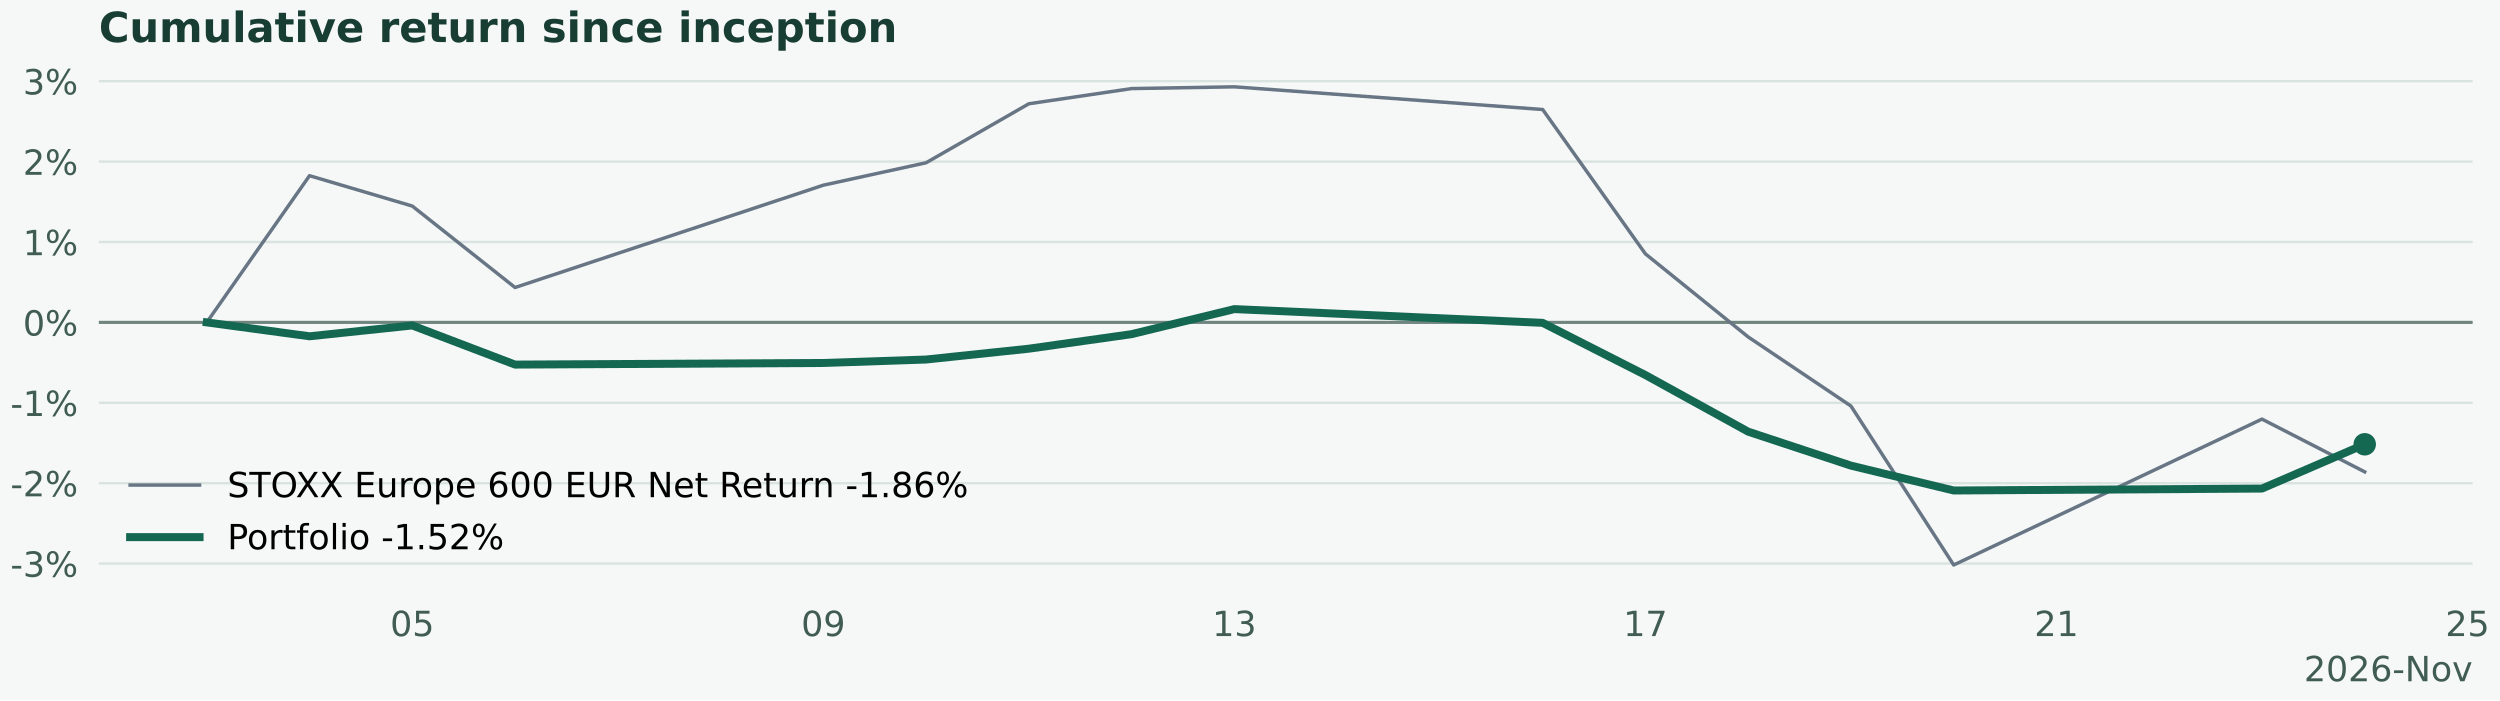
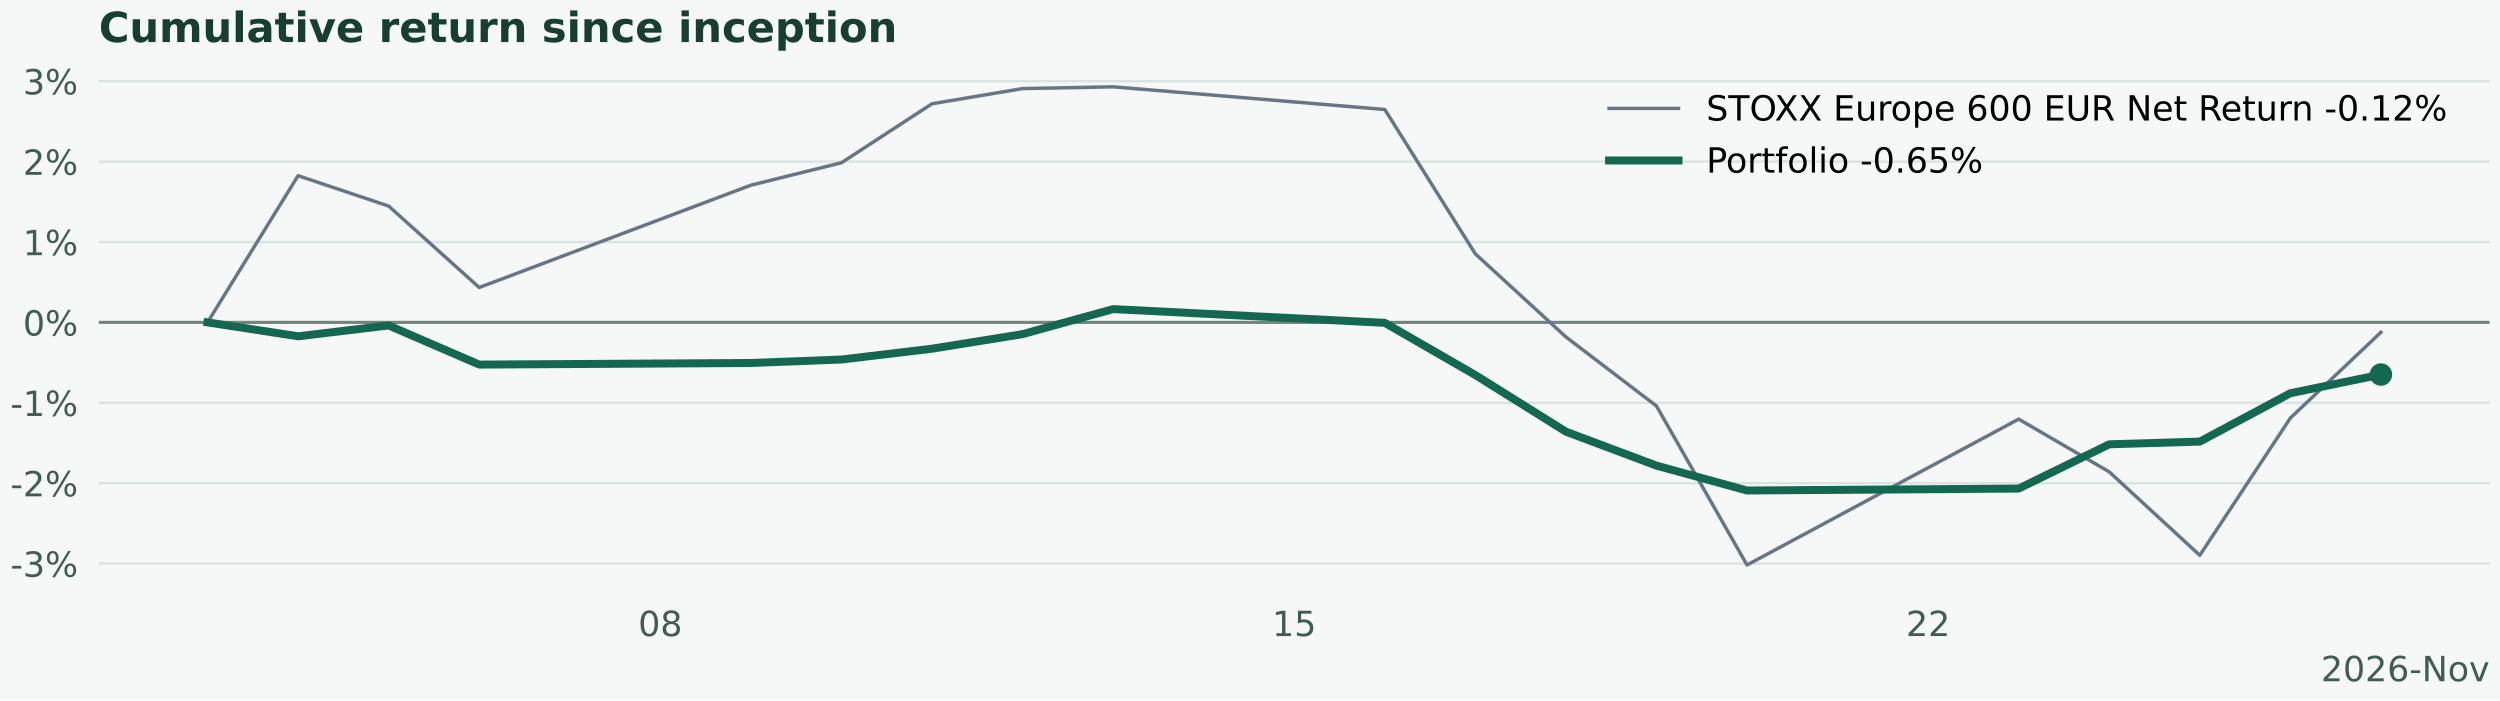
<svg xmlns="http://www.w3.org/2000/svg" xmlns:xlink="http://www.w3.org/1999/xlink" width="720pt" height="201.6pt" viewBox="0 0 720 201.6" version="1.1">
  <defs>
    <style type="text/css">*{stroke-linejoin: round; stroke-linecap: butt}</style>
  </defs>
  <g id="figure_1">
    <g id="patch_1">
      <path d="M 0 201.6  L 720 201.6  L 720 0  L 0 0  z " style="fill: #f5f8f7" />
    </g>
    <g id="axes_1">
      <g id="patch_2">
-         <path d="M 28.472 169.6  L 712.116 169.6  L 712.116 18.118  L 28.472 18.118  z " style="fill: #f5f8f7" />
+         <path d="M 28.472 169.6  L 717 169.6  L 717 18.118  L 28.472 18.118  z " style="fill: #f5f8f7" />
      </g>
      <g id="matplotlib.axis_1">
        <g id="xtick_1">
          <g id="line2d_1" />
          <g id="text_1">
-             <text style="font-size: 10px; font-family: 'DejaVu Sans'; text-anchor: middle; fill: #405c53" x="118.737" y="183.197" transform="rotate(-0 118.7368 183.1974)">05</text>
+             <text style="font-size: 10px; font-family: 'DejaVu Sans'; text-anchor: middle; fill: #405c53" x="190.172" y="183.197" transform="rotate(-0 190.1718 183.1974)">08</text>
          </g>
        </g>
        <g id="xtick_2">
          <g id="line2d_2" />
          <g id="text_2">
-             <text style="font-size: 10px; font-family: 'DejaVu Sans'; text-anchor: middle; fill: #405c53" x="237.117" y="183.197" transform="rotate(-0 237.1168 183.1974)">09</text>
+             <text style="font-size: 10px; font-family: 'DejaVu Sans'; text-anchor: middle; fill: #405c53" x="372.736" y="183.197" transform="rotate(-0 372.7359 183.1974)">15</text>
          </g>
        </g>
        <g id="xtick_3">
          <g id="line2d_3" />
          <g id="text_3">
-             <text style="font-size: 10px; font-family: 'DejaVu Sans'; text-anchor: middle; fill: #405c53" x="355.497" y="183.197" transform="rotate(-0 355.4968 183.1974)">13</text>
+             <text style="font-size: 10px; font-family: 'DejaVu Sans'; text-anchor: middle; fill: #405c53" x="555.3" y="183.197" transform="rotate(-0 555.3001 183.1974)">22</text>
          </g>
        </g>
-         <g id="xtick_4">
-           <g id="line2d_4" />
-           <g id="text_4">
-             <text style="font-size: 10px; font-family: 'DejaVu Sans'; text-anchor: middle; fill: #405c53" x="473.877" y="183.197" transform="rotate(-0 473.8767 183.1974)">17</text>
-           </g>
-         </g>
-         <g id="xtick_5">
-           <g id="line2d_5" />
-           <g id="text_5">
-             <text style="font-size: 10px; font-family: 'DejaVu Sans'; text-anchor: middle; fill: #405c53" x="592.257" y="183.197" transform="rotate(-0 592.2567 183.1974)">21</text>
-           </g>
-         </g>
-         <g id="xtick_6">
-           <g id="line2d_6" />
-           <g id="text_6">
-             <text style="font-size: 10px; font-family: 'DejaVu Sans'; text-anchor: middle; fill: #405c53" x="710.637" y="183.197" transform="rotate(-0 710.6367 183.1974)">25</text>
-           </g>
-         </g>
-         <g id="text_7">
-           <text style="font-size: 10px; font-family: 'DejaVu Sans'; text-anchor: end; fill: #405c53" x="712.116" y="196.197" transform="rotate(-0 712.1164 196.1974)">2026-Nov</text>
+         <g id="text_4">
+           <text style="font-size: 10px; font-family: 'DejaVu Sans'; text-anchor: end; fill: #405c53" x="717" y="196.197" transform="rotate(-0 716.9998 196.1974)">2026-Nov</text>
        </g>
      </g>
      <g id="matplotlib.axis_2">
        <g id="ytick_1">
-           <g id="line2d_7">
-             <path d="M 28.472 162.311  L 712.116 162.311  " clip-path="url(#pa5feb6eab3)" style="fill: none; stroke: #d9e3df; stroke-width: 0.7; stroke-linecap: square" />
+           <g id="line2d_4">
+             <path d="M 28.472 162.311  L 717 162.311  " clip-path="url(#p7c7c0bf665)" style="fill: none; stroke: #d9e3df; stroke-width: 0.7; stroke-linecap: square" />
          </g>
-           <g id="line2d_8" />
-           <g id="text_8">
+           <g id="line2d_5" />
+           <g id="text_5">
            <text style="font-size: 10px; font-family: 'DejaVu Sans'; text-anchor: end; fill: #405c53" x="22.472" y="166.11" transform="rotate(-0 22.47211 166.1101)">-3%</text>
          </g>
        </g>
        <g id="ytick_2">
-           <g id="line2d_9">
-             <path d="M 28.472 139.157  L 712.116 139.157  " clip-path="url(#pa5feb6eab3)" style="fill: none; stroke: #d9e3df; stroke-width: 0.7; stroke-linecap: square" />
+           <g id="line2d_6">
+             <path d="M 28.472 139.157  L 717 139.157  " clip-path="url(#p7c7c0bf665)" style="fill: none; stroke: #d9e3df; stroke-width: 0.7; stroke-linecap: square" />
          </g>
-           <g id="line2d_10" />
-           <g id="text_9">
+           <g id="line2d_7" />
+           <g id="text_6">
            <text style="font-size: 10px; font-family: 'DejaVu Sans'; text-anchor: end; fill: #405c53" x="22.472" y="142.956" transform="rotate(-0 22.47211 142.9562)">-2%</text>
          </g>
        </g>
        <g id="ytick_3">
-           <g id="line2d_11">
-             <path d="M 28.472 116.004  L 712.116 116.004  " clip-path="url(#pa5feb6eab3)" style="fill: none; stroke: #d9e3df; stroke-width: 0.7; stroke-linecap: square" />
+           <g id="line2d_8">
+             <path d="M 28.472 116.004  L 717 116.004  " clip-path="url(#p7c7c0bf665)" style="fill: none; stroke: #d9e3df; stroke-width: 0.7; stroke-linecap: square" />
          </g>
-           <g id="line2d_12" />
-           <g id="text_10">
+           <g id="line2d_9" />
+           <g id="text_7">
            <text style="font-size: 10px; font-family: 'DejaVu Sans'; text-anchor: end; fill: #405c53" x="22.472" y="119.802" transform="rotate(-0 22.47211 119.8024)">-1%</text>
          </g>
        </g>
        <g id="ytick_4">
-           <g id="line2d_13">
-             <path d="M 28.472 92.85  L 712.116 92.85  " clip-path="url(#pa5feb6eab3)" style="fill: none; stroke: #d9e3df; stroke-width: 0.7; stroke-linecap: square" />
+           <g id="line2d_10">
+             <path d="M 28.472 92.85  L 717 92.85  " clip-path="url(#p7c7c0bf665)" style="fill: none; stroke: #d9e3df; stroke-width: 0.7; stroke-linecap: square" />
          </g>
-           <g id="line2d_14" />
-           <g id="text_11">
+           <g id="line2d_11" />
+           <g id="text_8">
            <text style="font-size: 10px; font-family: 'DejaVu Sans'; text-anchor: end; fill: #405c53" x="22.472" y="96.649" transform="rotate(-0 22.47211 96.64861)">0%</text>
          </g>
        </g>
        <g id="ytick_5">
-           <g id="line2d_15">
-             <path d="M 28.472 69.696  L 712.116 69.696  " clip-path="url(#pa5feb6eab3)" style="fill: none; stroke: #d9e3df; stroke-width: 0.7; stroke-linecap: square" />
+           <g id="line2d_12">
+             <path d="M 28.472 69.696  L 717 69.696  " clip-path="url(#p7c7c0bf665)" style="fill: none; stroke: #d9e3df; stroke-width: 0.7; stroke-linecap: square" />
          </g>
-           <g id="line2d_16" />
-           <g id="text_12">
+           <g id="line2d_13" />
+           <g id="text_9">
            <text style="font-size: 10px; font-family: 'DejaVu Sans'; text-anchor: end; fill: #405c53" x="22.472" y="73.495" transform="rotate(-0 22.47211 73.4948)">1%</text>
          </g>
        </g>
        <g id="ytick_6">
-           <g id="line2d_17">
-             <path d="M 28.472 46.542  L 712.116 46.542  " clip-path="url(#pa5feb6eab3)" style="fill: none; stroke: #d9e3df; stroke-width: 0.7; stroke-linecap: square" />
+           <g id="line2d_14">
+             <path d="M 28.472 46.542  L 717 46.542  " clip-path="url(#p7c7c0bf665)" style="fill: none; stroke: #d9e3df; stroke-width: 0.7; stroke-linecap: square" />
          </g>
-           <g id="line2d_18" />
-           <g id="text_13">
+           <g id="line2d_15" />
+           <g id="text_10">
            <text style="font-size: 10px; font-family: 'DejaVu Sans'; text-anchor: end; fill: #405c53" x="22.472" y="50.341" transform="rotate(-0 22.47211 50.34098)">2%</text>
          </g>
        </g>
        <g id="ytick_7">
-           <g id="line2d_19">
-             <path d="M 28.472 23.388  L 712.116 23.388  " clip-path="url(#pa5feb6eab3)" style="fill: none; stroke: #d9e3df; stroke-width: 0.7; stroke-linecap: square" />
+           <g id="line2d_16">
+             <path d="M 28.472 23.388  L 717 23.388  " clip-path="url(#p7c7c0bf665)" style="fill: none; stroke: #d9e3df; stroke-width: 0.7; stroke-linecap: square" />
          </g>
-           <g id="line2d_20" />
-           <g id="text_14">
+           <g id="line2d_17" />
+           <g id="text_11">
            <text style="font-size: 10px; font-family: 'DejaVu Sans'; text-anchor: end; fill: #405c53" x="22.472" y="27.187" transform="rotate(-0 22.47211 27.18717)">3%</text>
          </g>
        </g>
      </g>
-       <g id="line2d_21">
-         <path d="M 28.472 92.85  L 712.116 92.85  " clip-path="url(#pa5feb6eab3)" style="fill: none; stroke: #71857f; stroke-width: 0.9; stroke-linecap: square" />
+       <g id="line2d_18">
+         <path d="M 28.472 92.85  L 717 92.85  " clip-path="url(#p7c7c0bf665)" style="fill: none; stroke: #71857f; stroke-width: 0.9; stroke-linecap: square" />
      </g>
-       <g id="line2d_22">
-         <path d="M 59.547 92.85  L 89.142 50.6  L 118.737 59.347  L 148.332 82.799  L 237.117 53.334  L 266.712 46.872  L 296.307 29.882  L 325.902 25.509  L 355.497 25.004  L 444.282 31.536  L 473.877 73.113  L 503.472 97.041  L 533.067 116.932  L 562.662 162.714  L 651.447 120.703  L 681.042 135.898  " clip-path="url(#pa5feb6eab3)" style="fill: none; stroke: #677584; stroke-linecap: square" />
+       <g id="line2d_19">
+         <path d="M 59.769 92.85  L 85.849 50.6  L 111.93 59.347  L 138.011 82.799  L 216.252 53.334  L 242.333 46.872  L 268.414 29.882  L 294.494 25.509  L 320.575 25.004  L 398.817 31.536  L 424.897 73.113  L 450.978 97.041  L 477.058 116.932  L 503.139 162.714  L 581.381 120.703  L 607.461 135.898  L 633.542 159.925  L 659.622 120.395  L 685.703 95.695  " clip-path="url(#p7c7c0bf665)" style="fill: none; stroke: #677584; stroke-linecap: square" />
      </g>
-       <g id="line2d_23">
-         <path d="M 59.547 92.85  L 89.142 96.851  L 118.737 93.73  L 148.332 105.002  L 237.117 104.535  L 266.712 103.543  L 296.307 100.422  L 325.902 96.234  L 355.497 89.02  L 444.282 92.98  L 473.877 108.01  L 503.472 124.321  L 533.067 134.102  L 562.662 141.262  L 651.447 140.706  L 681.042 127.957  " clip-path="url(#pa5feb6eab3)" style="fill: none; stroke: #146751; stroke-width: 2.3; stroke-linecap: square" />
+       <g id="line2d_20">
+         <path d="M 59.769 92.85  L 85.849 96.851  L 111.93 93.73  L 138.011 105.002  L 216.252 104.535  L 242.333 103.543  L 268.414 100.422  L 294.494 96.234  L 320.575 89.02  L 398.817 92.98  L 424.897 108.01  L 450.978 124.321  L 477.058 134.102  L 503.139 141.262  L 581.381 140.706  L 607.461 127.957  L 633.542 127.18  L 659.622 113.245  L 685.703 107.868  " clip-path="url(#p7c7c0bf665)" style="fill: none; stroke: #146751; stroke-width: 2.3; stroke-linecap: square" />
      </g>
      <g id="PathCollection_1">
        <defs>
          <path id="m798de15d95" d="M 0 2.739  C 0.726 2.739 1.423 2.45 1.936 1.936  C 2.45 1.423 2.739 0.726 2.739 0  C 2.739 -0.726 2.45 -1.423 1.936 -1.936  C 1.423 -2.45 0.726 -2.739 0 -2.739  C -0.726 -2.739 -1.423 -2.45 -1.936 -1.936  C -2.45 -1.423 -2.739 -0.726 -2.739 0  C -2.739 0.726 -2.45 1.423 -1.936 1.936  C -1.423 2.45 -0.726 2.739 0 2.739  z " style="stroke: #146751" />
        </defs>
-         <g clip-path="url(#pa5feb6eab3)">
-           <use xlink:href="#m798de15d95" x="681.042" y="127.957" style="fill: #146751; stroke: #146751" />
+         <g clip-path="url(#p7c7c0bf665)">
+           <use xlink:href="#m798de15d95" x="685.703" y="107.868" style="fill: #146751; stroke: #146751" />
        </g>
      </g>
-       <g id="text_15">
+       <g id="text_12">
        <text style="font-weight: 700; font-size: 12px; font-family: 'DejaVu Sans'; text-anchor: start; fill: #183d33" x="28.472" y="12.118" transform="rotate(-0 28.47211 12.11837)">Cumulative return since inception</text>
      </g>
      <g id="legend_1">
-         <g id="line2d_24">
-           <path d="M 37.472 139.697  L 47.472 139.697  L 57.472 139.697  " style="fill: none; stroke: #677584; stroke-linecap: square" />
+         <g id="line2d_21">
+           <path d="M 463.409 31.217  L 473.409 31.217  L 483.409 31.217  " style="fill: none; stroke: #677584; stroke-linecap: square" />
        </g>
-         <g id="text_16">
-           <text style="font-size: 10px; font-family: 'DejaVu Sans'; text-anchor: start" x="65.472" y="143.197" transform="rotate(-0 65.47212 143.1966)">STOXX Europe 600 EUR Net Return  -1.86%</text>
+         <g id="text_13">
+           <text style="font-size: 10px; font-family: 'DejaVu Sans'; text-anchor: start" x="491.409" y="34.717" transform="rotate(-0 491.4091 34.7168)">STOXX Europe 600 EUR Net Return  -0.12%</text>
        </g>
-         <g id="line2d_25">
-           <path d="M 37.472 154.697  L 47.472 154.697  L 57.472 154.697  " style="fill: none; stroke: #146751; stroke-width: 2.3; stroke-linecap: square" />
+         <g id="line2d_22">
+           <path d="M 463.409 46.218  L 473.409 46.218  L 483.409 46.218  " style="fill: none; stroke: #146751; stroke-width: 2.3; stroke-linecap: square" />
        </g>
-         <g id="text_17">
-           <text style="font-size: 10px; font-family: 'DejaVu Sans'; text-anchor: start" x="65.472" y="158.197" transform="rotate(-0 65.47212 158.1974)">Portfolio  -1.52%</text>
+         <g id="text_14">
+           <text style="font-size: 10px; font-family: 'DejaVu Sans'; text-anchor: start" x="491.409" y="49.718" transform="rotate(-0 491.4091 49.71758)">Portfolio  -0.65%</text>
        </g>
      </g>
    </g>
  </g>
  <defs>
-     <clipPath id="pa5feb6eab3">
-       <rect x="28.472" y="18.118" width="683.644" height="151.481" />
+     <clipPath id="p7c7c0bf665">
+       <rect x="28.472" y="18.118" width="688.528" height="151.481" />
    </clipPath>
  </defs>
</svg>
